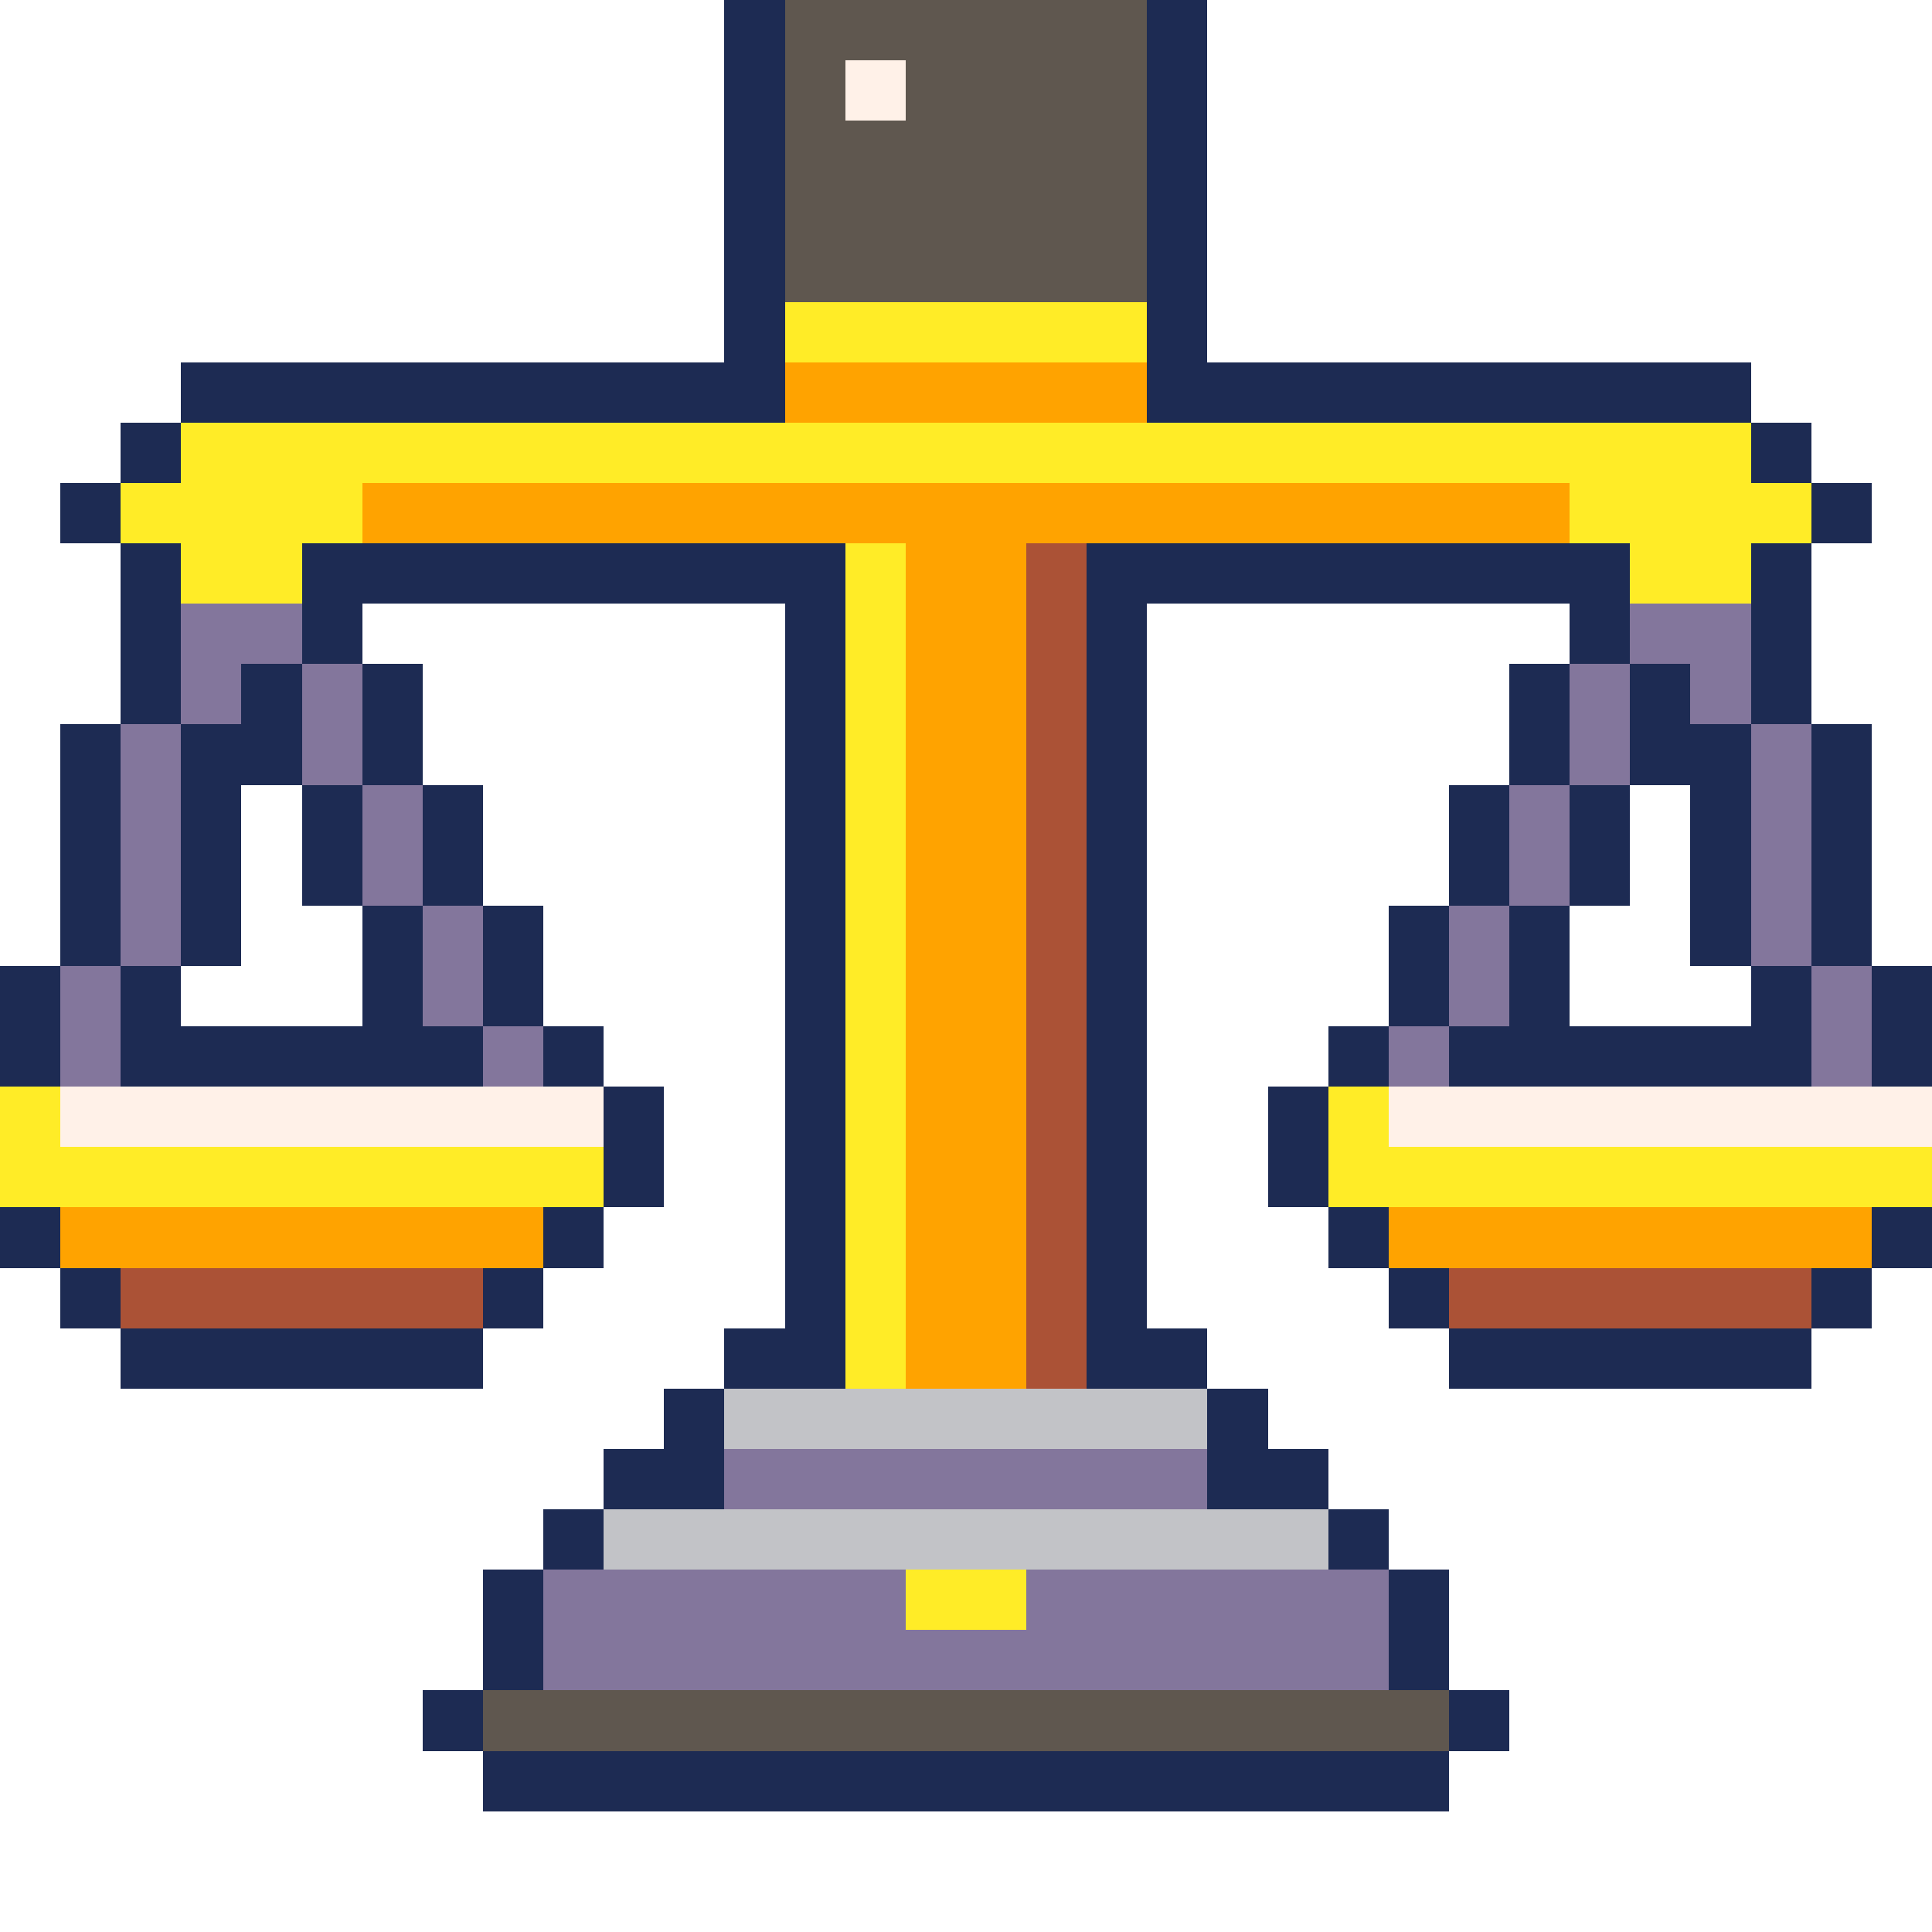
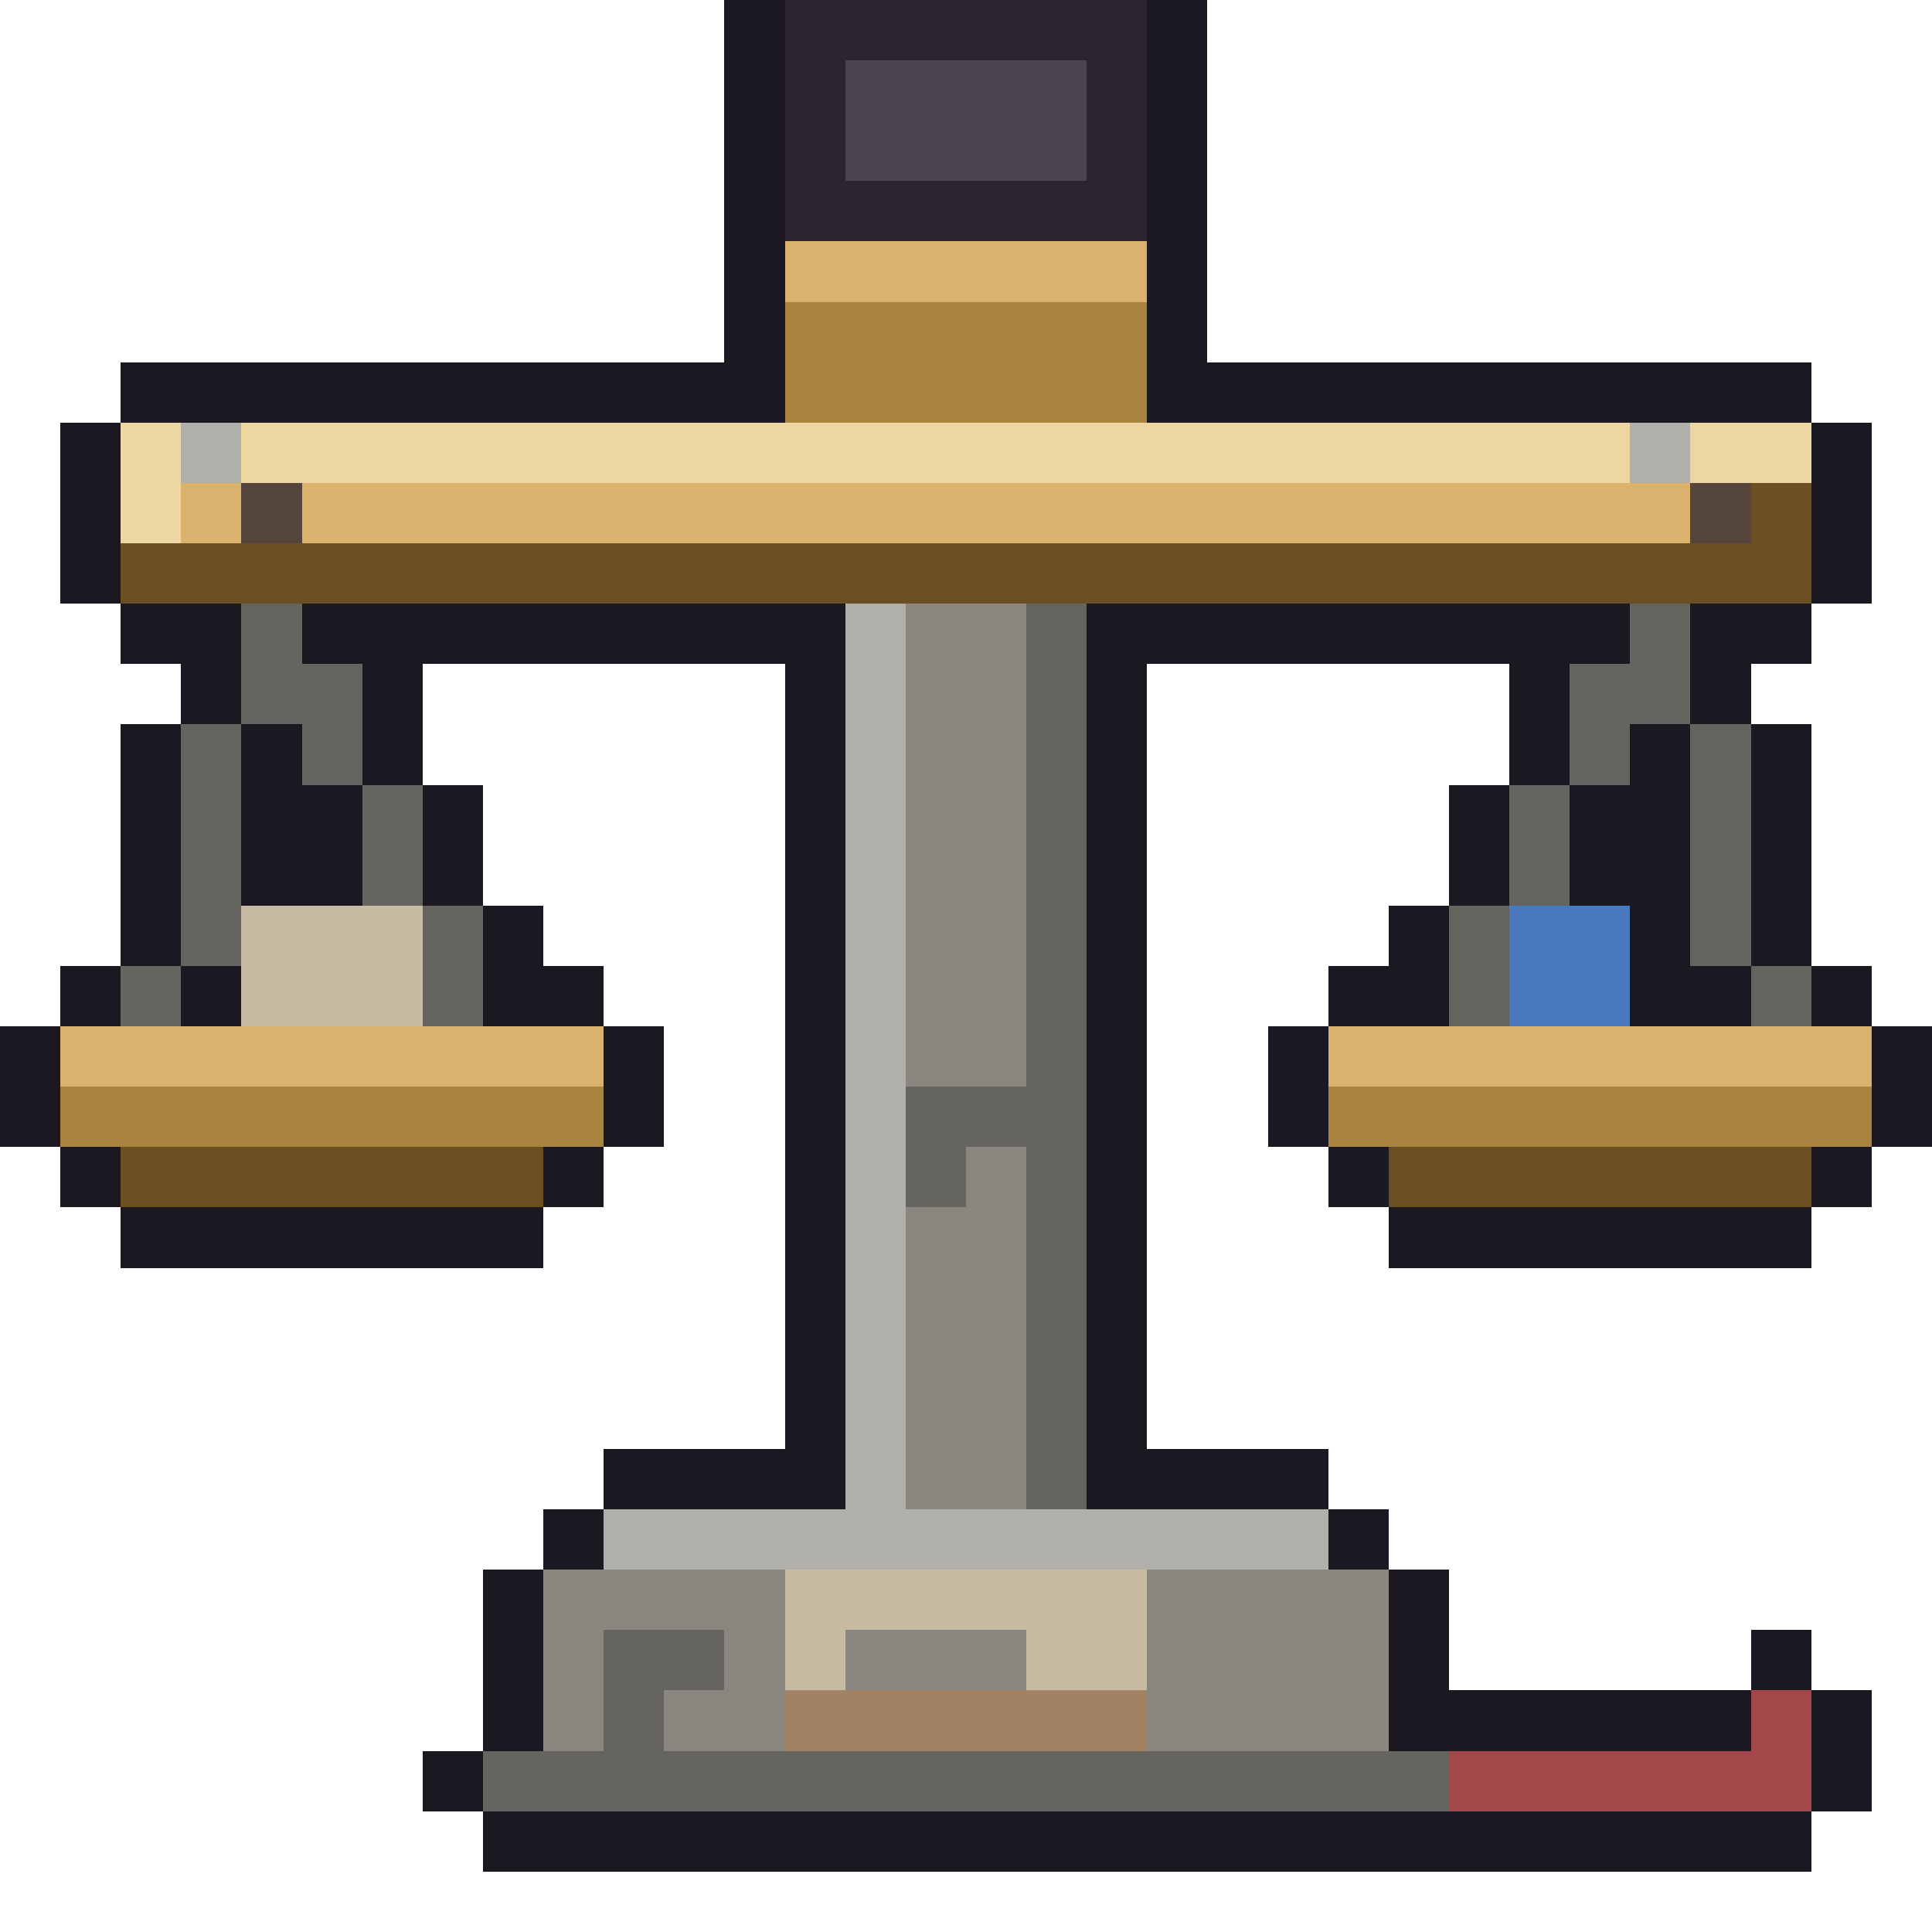
<svg xmlns="http://www.w3.org/2000/svg" width="16" height="16" viewBox="0 0 32 32" shape-rendering="crispEdges">
-   <g fill="#1D2B53">
+   <g fill="#1C1822">
    <rect x="12" y="0" width="1" height="6" />
    <rect x="19" y="0" width="1" height="6" />
-     <rect x="3" y="6" width="10" height="1" />
-     <rect x="19" y="6" width="10" height="1" />
-     <rect x="2" y="7" width="1" height="1" />
-     <rect x="29" y="7" width="1" height="1" />
-     <rect x="1" y="8" width="1" height="1" />
-     <rect x="30" y="8" width="1" height="1" />
-     <rect x="2" y="9" width="1" height="3" />
-     <rect x="5" y="9" width="9" height="1" />
-     <rect x="18" y="9" width="9" height="1" />
-     <rect x="29" y="9" width="1" height="3" />
-     <rect x="5" y="10" width="1" height="1" />
-     <rect x="13" y="10" width="1" height="12" />
-     <rect x="18" y="10" width="1" height="12" />
-     <rect x="26" y="10" width="1" height="1" />
-     <rect x="4" y="11" width="1" height="1" />
+     <rect x="2" y="6" width="11" height="1" />
+     <rect x="19" y="6" width="11" height="1" />
+     <rect x="1" y="7" width="1" height="3" />
+     <rect x="30" y="7" width="1" height="3" />
+     <rect x="2" y="10" width="2" height="1" />
+     <rect x="5" y="10" width="9" height="1" />
+     <rect x="18" y="10" width="9" height="1" />
+     <rect x="28" y="10" width="2" height="1" />
+     <rect x="3" y="11" width="1" height="1" />
    <rect x="6" y="11" width="1" height="2" />
+     <rect x="13" y="11" width="1" height="13" />
+     <rect x="18" y="11" width="1" height="13" />
    <rect x="25" y="11" width="1" height="2" />
-     <rect x="27" y="11" width="1" height="1" />
-     <rect x="1" y="12" width="1" height="4" />
-     <rect x="3" y="12" width="2" height="1" />
-     <rect x="27" y="12" width="2" height="1" />
-     <rect x="30" y="12" width="1" height="4" />
-     <rect x="3" y="13" width="1" height="3" />
-     <rect x="5" y="13" width="1" height="2" />
+     <rect x="28" y="11" width="1" height="1" />
+     <rect x="2" y="12" width="1" height="4" />
+     <rect x="4" y="12" width="1" height="1" />
+     <rect x="27" y="12" width="1" height="1" />
+     <rect x="29" y="12" width="1" height="4" />
+     <rect x="4" y="13" width="2" height="2" />
    <rect x="7" y="13" width="1" height="2" />
    <rect x="24" y="13" width="1" height="2" />
-     <rect x="26" y="13" width="1" height="2" />
-     <rect x="28" y="13" width="1" height="3" />
-     <rect x="6" y="15" width="1" height="2" />
-     <rect x="8" y="15" width="1" height="2" />
-     <rect x="23" y="15" width="1" height="2" />
-     <rect x="25" y="15" width="1" height="2" />
-     <rect x="0" y="16" width="1" height="2" />
-     <rect x="2" y="16" width="1" height="1" />
-     <rect x="29" y="16" width="1" height="1" />
-     <rect x="31" y="16" width="1" height="2" />
-     <rect x="2" y="17" width="6" height="1" />
-     <rect x="9" y="17" width="1" height="1" />
-     <rect x="22" y="17" width="1" height="1" />
-     <rect x="24" y="17" width="6" height="1" />
-     <rect x="10" y="18" width="1" height="2" />
-     <rect x="21" y="18" width="1" height="2" />
-     <rect x="0" y="20" width="1" height="1" />
-     <rect x="9" y="20" width="1" height="1" />
-     <rect x="22" y="20" width="1" height="1" />
-     <rect x="31" y="20" width="1" height="1" />
-     <rect x="1" y="21" width="1" height="1" />
-     <rect x="8" y="21" width="1" height="1" />
-     <rect x="23" y="21" width="1" height="1" />
-     <rect x="30" y="21" width="1" height="1" />
-     <rect x="2" y="22" width="6" height="1" />
-     <rect x="12" y="22" width="2" height="1" />
-     <rect x="18" y="22" width="2" height="1" />
-     <rect x="24" y="22" width="6" height="1" />
-     <rect x="11" y="23" width="1" height="1" />
-     <rect x="20" y="23" width="1" height="1" />
-     <rect x="10" y="24" width="2" height="1" />
-     <rect x="20" y="24" width="2" height="1" />
+     <rect x="26" y="13" width="2" height="2" />
+     <rect x="8" y="15" width="1" height="1" />
+     <rect x="23" y="15" width="1" height="1" />
+     <rect x="27" y="15" width="1" height="1" />
+     <rect x="1" y="16" width="1" height="1" />
+     <rect x="3" y="16" width="1" height="1" />
+     <rect x="8" y="16" width="2" height="1" />
+     <rect x="22" y="16" width="2" height="1" />
+     <rect x="27" y="16" width="2" height="1" />
+     <rect x="30" y="16" width="1" height="1" />
+     <rect x="0" y="17" width="1" height="2" />
+     <rect x="10" y="17" width="1" height="2" />
+     <rect x="21" y="17" width="1" height="2" />
+     <rect x="31" y="17" width="1" height="2" />
+     <rect x="1" y="19" width="1" height="1" />
+     <rect x="9" y="19" width="1" height="1" />
+     <rect x="22" y="19" width="1" height="1" />
+     <rect x="30" y="19" width="1" height="1" />
+     <rect x="2" y="20" width="7" height="1" />
+     <rect x="23" y="20" width="7" height="1" />
+     <rect x="10" y="24" width="4" height="1" />
+     <rect x="18" y="24" width="4" height="1" />
    <rect x="9" y="25" width="1" height="1" />
    <rect x="22" y="25" width="1" height="1" />
-     <rect x="8" y="26" width="1" height="2" />
+     <rect x="8" y="26" width="1" height="3" />
    <rect x="23" y="26" width="1" height="2" />
-     <rect x="7" y="28" width="1" height="1" />
-     <rect x="24" y="28" width="1" height="1" />
-     <rect x="8" y="29" width="16" height="1" />
+     <rect x="29" y="27" width="1" height="1" />
+     <rect x="23" y="28" width="6" height="1" />
+     <rect x="30" y="28" width="1" height="2" />
+     <rect x="7" y="29" width="1" height="1" />
+     <rect x="8" y="30" width="22" height="1" />
  </g>
-   <g fill="#AB5236">
-     <rect x="17" y="9" width="1" height="14" />
-     <rect x="2" y="21" width="6" height="1" />
-     <rect x="24" y="21" width="6" height="1" />
+   <g fill="#2A2530">
+     <rect x="13" y="0" width="6" height="1" />
+     <rect x="13" y="1" width="1" height="2" />
+     <rect x="18" y="1" width="1" height="2" />
+     <rect x="13" y="3" width="6" height="1" />
  </g>
-   <g fill="#5F574F">
-     <rect x="13" y="0" width="6" height="1" />
-     <rect x="13" y="1" width="1" height="1" />
-     <rect x="15" y="1" width="4" height="1" />
-     <rect x="13" y="2" width="6" height="3" />
-     <rect x="8" y="28" width="16" height="1" />
+   <g fill="#54463C">
+     <rect x="4" y="8" width="1" height="1" />
+     <rect x="28" y="8" width="1" height="1" />
  </g>
-   <g fill="#C2C3C7">
-     <rect x="12" y="23" width="8" height="1" />
-     <rect x="10" y="25" width="12" height="1" />
-   </g>
-   <g fill="#FFF1E8">
-     <rect x="14" y="1" width="1" height="1" />
-     <rect x="1" y="18" width="9" height="1" />
-     <rect x="23" y="18" width="9" height="1" />
-   </g>
-   <g fill="#FFA300">
-     <rect x="13" y="6" width="6" height="1" />
-     <rect x="6" y="8" width="20" height="1" />
-     <rect x="15" y="9" width="2" height="14" />
-     <rect x="1" y="20" width="8" height="1" />
-     <rect x="23" y="20" width="8" height="1" />
-   </g>
-   <g fill="#FFEC27">
-     <rect x="13" y="5" width="6" height="1" />
-     <rect x="3" y="7" width="26" height="1" />
-     <rect x="2" y="8" width="4" height="1" />
-     <rect x="26" y="8" width="4" height="1" />
-     <rect x="3" y="9" width="2" height="1" />
-     <rect x="14" y="9" width="1" height="14" />
-     <rect x="27" y="9" width="2" height="1" />
-     <rect x="0" y="18" width="1" height="1" />
-     <rect x="22" y="18" width="1" height="1" />
-     <rect x="0" y="19" width="10" height="1" />
-     <rect x="22" y="19" width="10" height="1" />
-     <rect x="15" y="26" width="2" height="1" />
-   </g>
-   <g fill="#83769C">
-     <rect x="3" y="10" width="2" height="1" />
-     <rect x="27" y="10" width="2" height="1" />
-     <rect x="3" y="11" width="1" height="1" />
-     <rect x="5" y="11" width="1" height="2" />
-     <rect x="26" y="11" width="1" height="2" />
-     <rect x="28" y="11" width="1" height="1" />
-     <rect x="2" y="12" width="1" height="4" />
-     <rect x="29" y="12" width="1" height="4" />
+   <g fill="#66645F">
+     <rect x="4" y="10" width="1" height="1" />
+     <rect x="17" y="10" width="1" height="8" />
+     <rect x="27" y="10" width="1" height="1" />
+     <rect x="4" y="11" width="2" height="1" />
+     <rect x="26" y="11" width="2" height="1" />
+     <rect x="3" y="12" width="1" height="4" />
+     <rect x="5" y="12" width="1" height="1" />
+     <rect x="26" y="12" width="1" height="1" />
+     <rect x="28" y="12" width="1" height="4" />
    <rect x="6" y="13" width="1" height="2" />
    <rect x="25" y="13" width="1" height="2" />
    <rect x="7" y="15" width="1" height="2" />
    <rect x="24" y="15" width="1" height="2" />
-     <rect x="1" y="16" width="1" height="2" />
-     <rect x="30" y="16" width="1" height="2" />
-     <rect x="8" y="17" width="1" height="1" />
-     <rect x="23" y="17" width="1" height="1" />
-     <rect x="12" y="24" width="8" height="1" />
-     <rect x="9" y="26" width="6" height="1" />
-     <rect x="17" y="26" width="6" height="1" />
-     <rect x="9" y="27" width="14" height="1" />
+     <rect x="2" y="16" width="1" height="1" />
+     <rect x="29" y="16" width="1" height="1" />
+     <rect x="15" y="18" width="3" height="1" />
+     <rect x="15" y="19" width="1" height="1" />
+     <rect x="17" y="19" width="1" height="6" />
+     <rect x="10" y="27" width="2" height="1" />
+     <rect x="10" y="28" width="1" height="1" />
+     <rect x="8" y="29" width="16" height="1" />
+   </g>
+   <g fill="#8A8680">
+     <rect x="15" y="10" width="2" height="8" />
+     <rect x="16" y="19" width="1" height="1" />
+     <rect x="15" y="20" width="2" height="5" />
+     <rect x="9" y="26" width="4" height="1" />
+     <rect x="19" y="26" width="4" height="3" />
+     <rect x="9" y="27" width="1" height="2" />
+     <rect x="12" y="27" width="1" height="1" />
+     <rect x="14" y="27" width="3" height="1" />
+     <rect x="11" y="28" width="2" height="1" />
+   </g>
+   <g fill="#B1AFA9">
+     <rect x="3" y="7" width="1" height="1" />
+     <rect x="27" y="7" width="1" height="1" />
+     <rect x="14" y="10" width="1" height="15" />
+     <rect x="10" y="25" width="12" height="1" />
+   </g>
+   <g fill="#6A4F22">
+     <rect x="29" y="8" width="1" height="1" />
+     <rect x="2" y="9" width="28" height="1" />
+     <rect x="2" y="19" width="7" height="1" />
+     <rect x="23" y="19" width="7" height="1" />
+   </g>
+   <g fill="#A8843F">
+     <rect x="13" y="5" width="6" height="2" />
+     <rect x="1" y="18" width="9" height="1" />
+     <rect x="22" y="18" width="9" height="1" />
+   </g>
+   <g fill="#DAB26E">
+     <rect x="13" y="4" width="6" height="1" />
+     <rect x="3" y="8" width="1" height="1" />
+     <rect x="5" y="8" width="23" height="1" />
+     <rect x="1" y="17" width="9" height="1" />
+     <rect x="22" y="17" width="9" height="1" />
+   </g>
+   <g fill="#EDD6A2">
+     <rect x="2" y="7" width="1" height="2" />
+     <rect x="4" y="7" width="23" height="1" />
+     <rect x="28" y="7" width="2" height="1" />
+   </g>
+   <g fill="#A18262">
+     <rect x="13" y="28" width="6" height="1" />
+   </g>
+   <g fill="#C8BBA3">
+     <rect x="4" y="15" width="3" height="2" />
+     <rect x="13" y="26" width="6" height="1" />
+     <rect x="13" y="27" width="1" height="1" />
+     <rect x="17" y="27" width="2" height="1" />
+   </g>
+   <g fill="#4A78BE">
+     <rect x="25" y="15" width="2" height="2" />
+   </g>
+   <g fill="#A4474B">
+     <rect x="29" y="28" width="1" height="1" />
+     <rect x="24" y="29" width="6" height="1" />
+   </g>
+   <g fill="#4A4450">
+     <rect x="14" y="1" width="4" height="2" />
  </g>
</svg>
